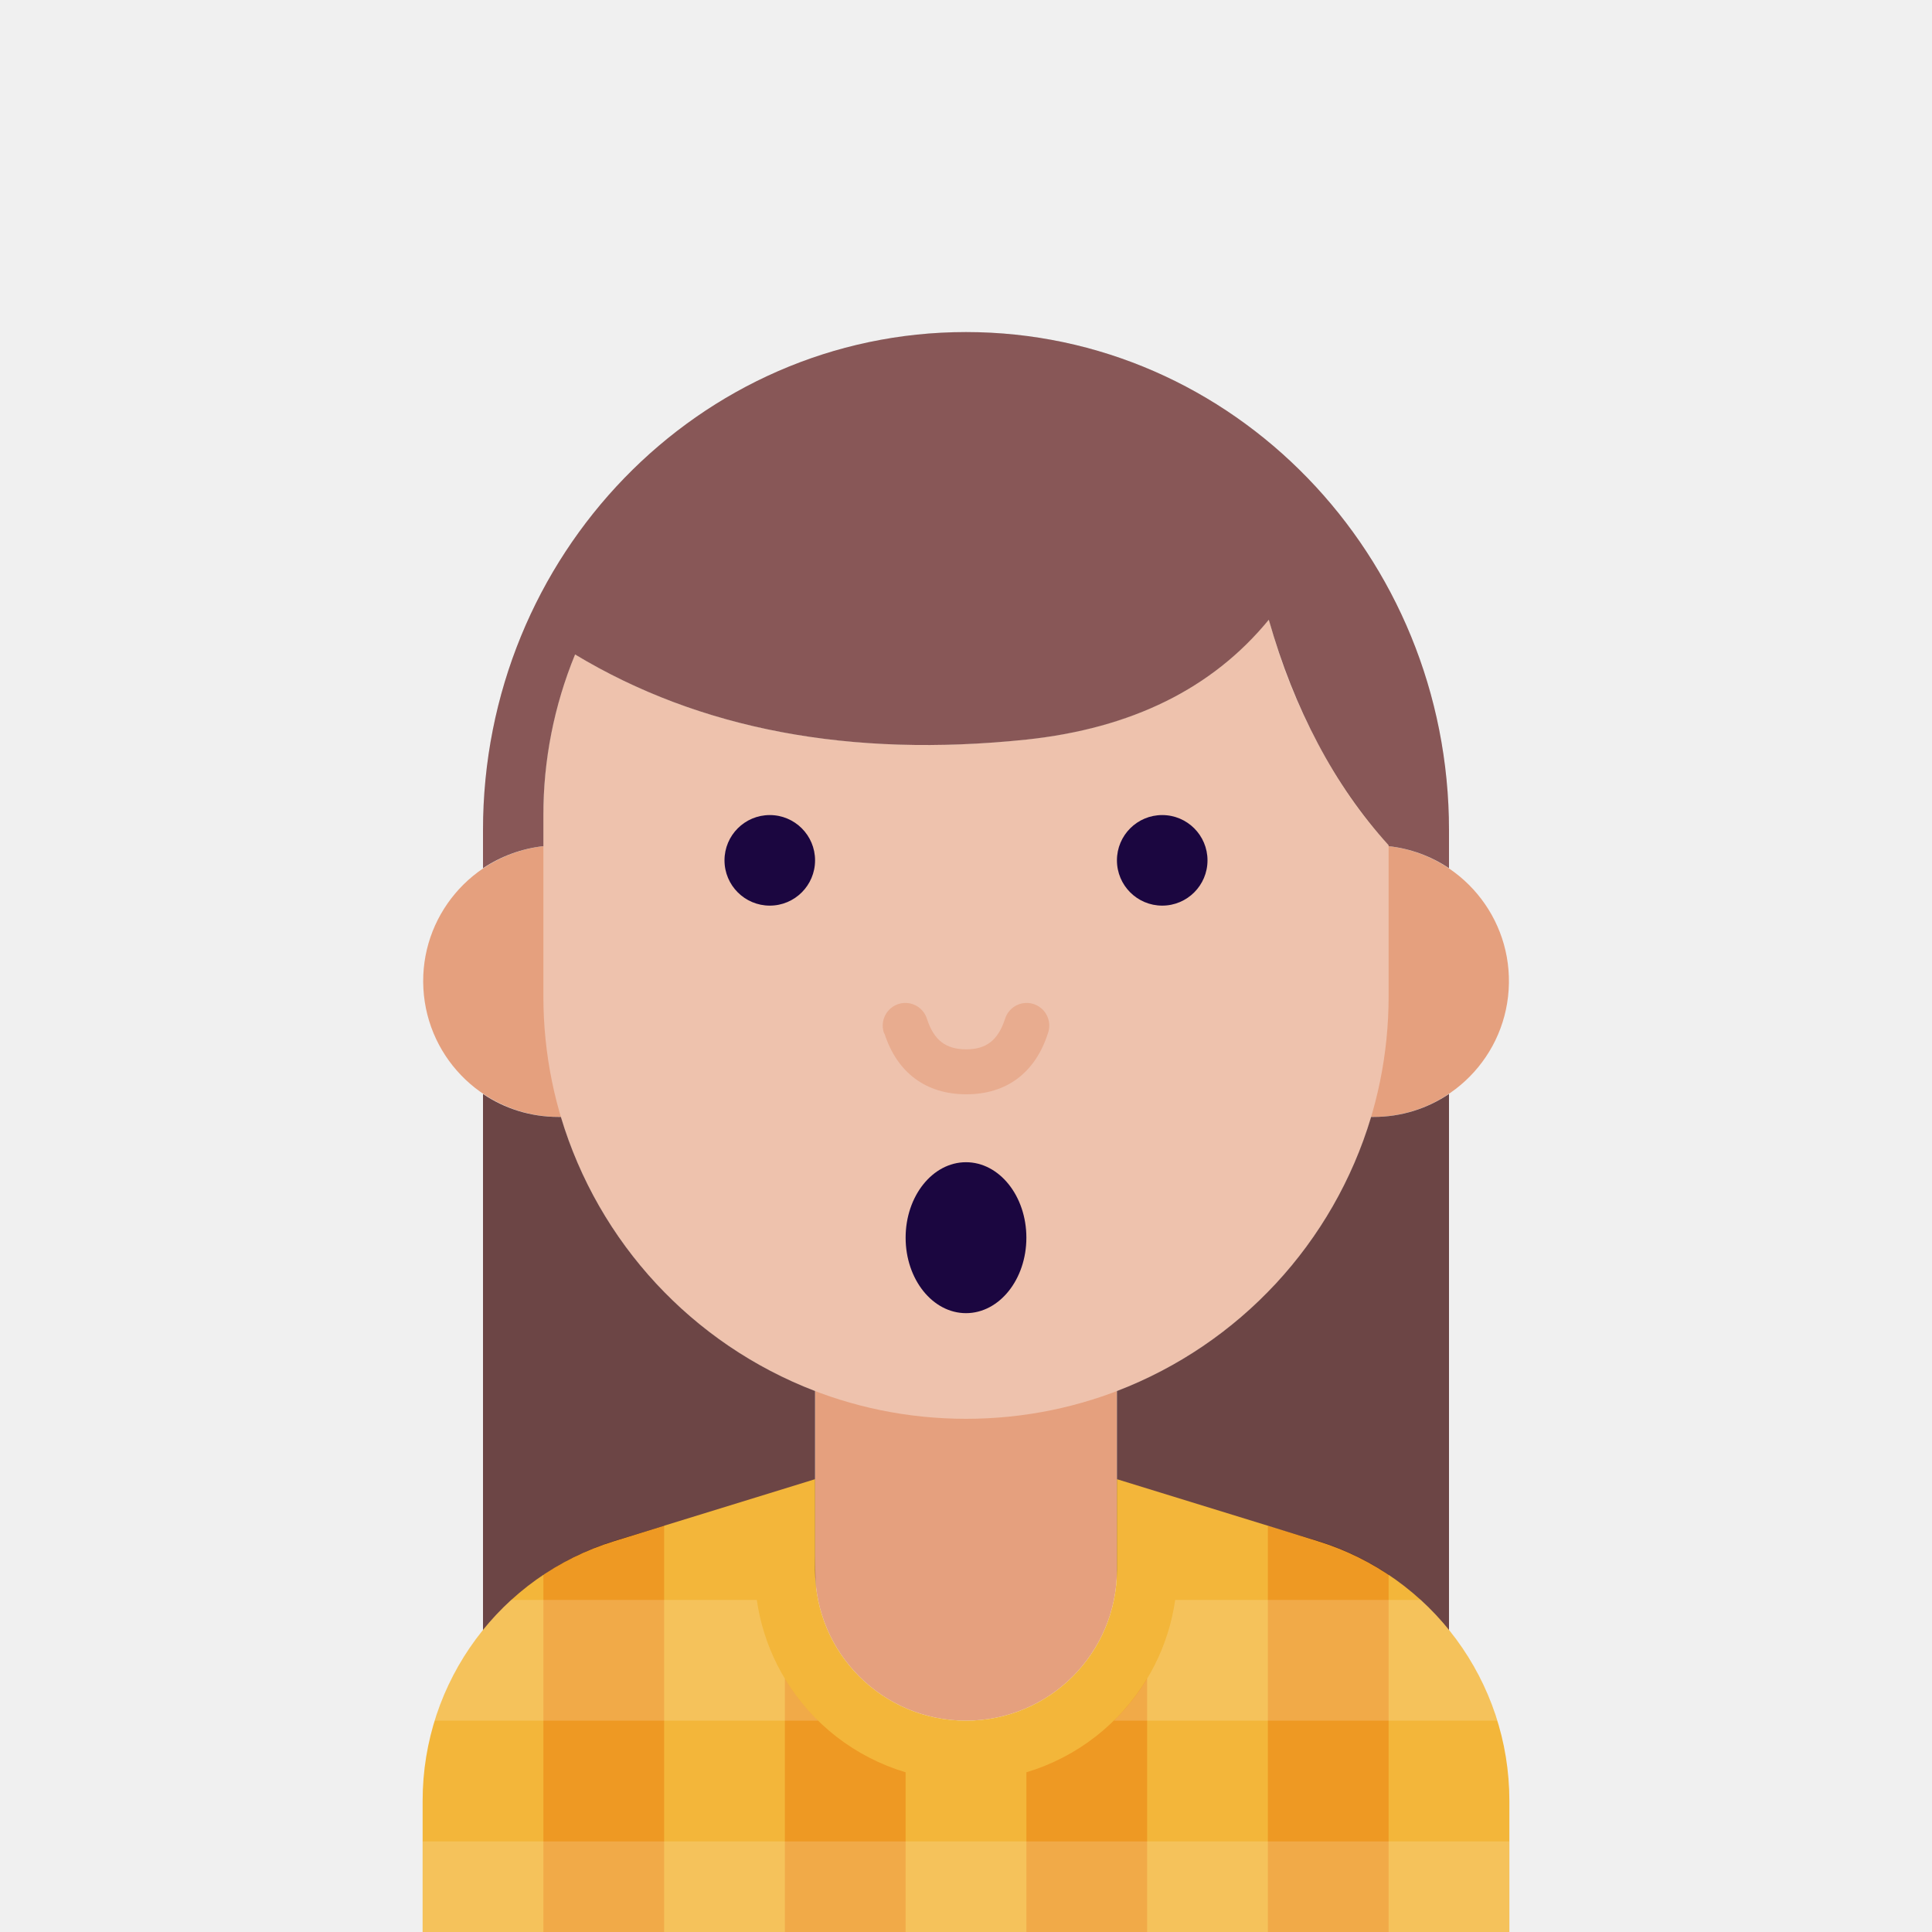
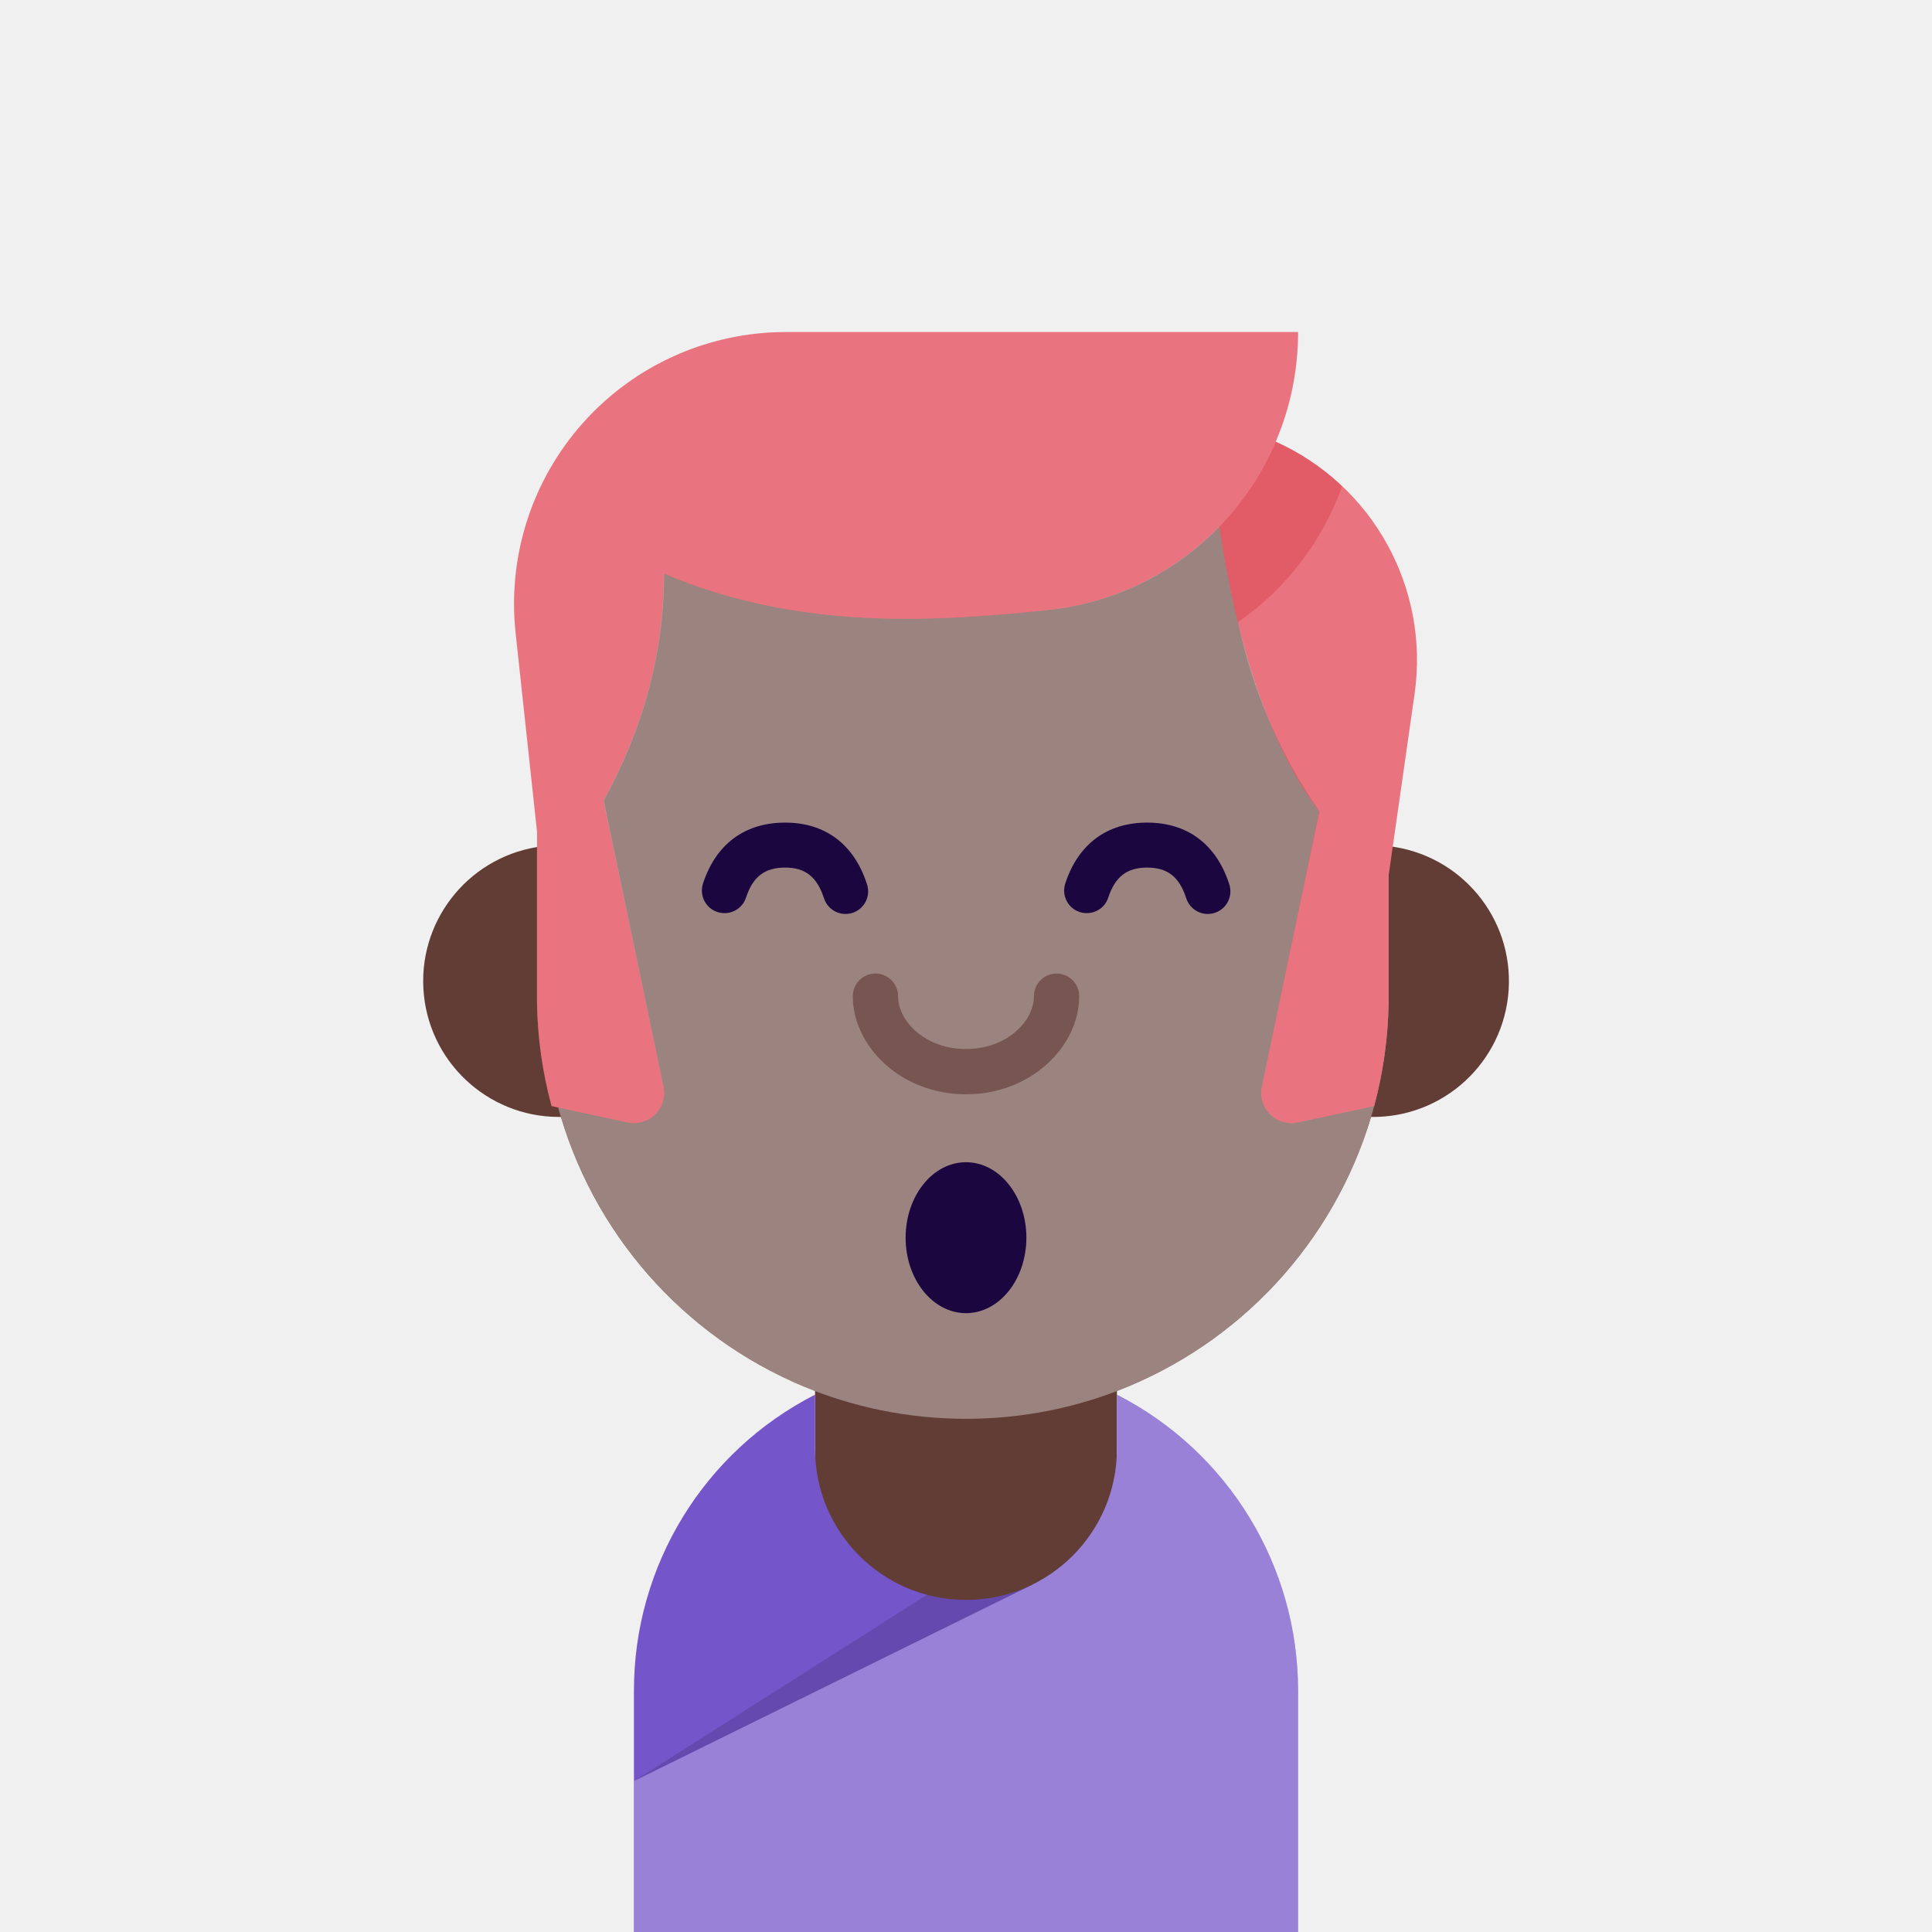
<svg xmlns="http://www.w3.org/2000/svg" viewBox="0 0 64 64" fill="none" shape-rendering="auto" width="96" height="96">
  <mask id="viewboxMask">
    <rect width="64" height="64" rx="0" ry="0" x="0" y="0" fill="#fff" />
  </mask>
  <g mask="url(#viewboxMask)">
-     <path d="M37 46.08V52a5 5 0 0 1-10 0v-5.92A14.04 14.04 0 0 1 18.58 37h-.08a4.5 4.5 0 0 1-.5-8.97V27a14 14 0 1 1 28 0v1.03a4.5 4.5 0 0 1-.58 8.97A14.04 14.04 0 0 1 37 46.08Z" fill="#e5a07e" />
+     <path d="M37 46.08V52a5 5 0 0 1-10 0v-5.92A14.04 14.04 0 0 1 18.58 37h-.08a4.5 4.5 0 0 1-.5-8.97V27a14 14 0 1 1 28 0v1.03a4.5 4.5 0 0 1-.58 8.97A14.04 14.04 0 0 1 37 46.08Z" fill="#623d36" />
    <mask id="personas-a" style="mask-type:luminance" maskUnits="userSpaceOnUse" x="14" y="13" width="36" height="44">
      <path d="M37 46.08V52a5 5 0 0 1-10 0v-5.92A14.04 14.04 0 0 1 18.58 37h-.08a4.5 4.5 0 0 1-.5-8.97V27a14 14 0 1 1 28 0v1.03a4.5 4.5 0 0 1-.58 8.97A14.04 14.04 0 0 1 37 46.08Z" fill="#fff" />
    </mask>
    <g mask="url(#personas-a)">
      <path d="M32 13a14 14 0 0 1 14 14v6a14 14 0 1 1-28 0v-6a14 14 0 0 1 14-14Z" fill="#fff" style="mix-blend-mode:overlay" opacity=".36" />
    </g>
    <g transform="translate(20 24)">
-       <path fill-rule="evenodd" clip-rule="evenodd" d="M4 4.5a1.5 1.5 0 1 0 3 0 1.5 1.5 0 0 0-3 0Zm13 0a1.5 1.5 0 1 0 3 0 1.5 1.5 0 0 0-3 0Z" fill="#1B0640" />
+       <path d="M3.76 6.21c.4.13.82-.08.95-.47.23-.7.62-1 1.3-1 .66 0 1.05.3 1.28 1a.75.75 0 1 0 1.42-.48c-.43-1.3-1.38-2.01-2.7-2.01-1.34 0-2.29.71-2.72 2.01-.13.4.08.82.47.95ZM15.76 6.21c.4.13.82-.08.95-.47.23-.7.62-1 1.29-1s1.06.3 1.29 1a.75.75 0 1 0 1.42-.48c-.43-1.3-1.38-2.01-2.71-2.01s-2.28.71-2.71 2.01c-.13.4.08.82.47.95Z" fill="#1B0640" />
    </g>
    <g transform="translate(2 2)">
-       <path fill-rule="evenodd" clip-rule="evenodd" d="M44 26c-1.8-2-3.13-4.5-3.97-7.47-1.87 2.28-4.55 3.6-8.03 3.97-5.83.61-10.82-.33-14.95-2.82A13.96 13.96 0 0 0 16 25v1.03c-.73.08-1.42.34-2 .73V25.5C14 16.39 21.16 9 30 9s16 7.39 16 16.5v1.26a4.47 4.47 0 0 0-2-.73V26Zm2 8.24v22.28H35V44.08A14.04 14.04 0 0 0 43.42 35h.08c.93 0 1.78-.28 2.5-.76ZM14 56.57h11.13L25 49.55v-5.47A14.04 14.04 0 0 1 16.58 35h-.08c-.93 0-1.79-.28-2.5-.76v22.33Z" fill="#6c4545" />
-       <path d="M40.03 18.53A18.47 18.47 0 0 0 44 26v.03c.73.08 1.42.34 2 .73V25.5C46 16.39 38.84 9 30 9s-16 7.39-16 16.5v1.26c.58-.4 1.27-.65 2-.73V25c0-1.88.37-3.68 1.05-5.32 4.13 2.5 9.12 3.43 14.95 2.82 3.48-.37 6.16-1.7 8.03-3.97Z" fill="#fff" style="mix-blend-mode:overlay" opacity=".26" />
+       <path d="m15.79 25.56-.71-6.6A9 9 0 0 1 24.03 9H41c0 1.28-.26 2.51-.74 3.63a7.93 7.93 0 0 1 4.6 8.35L44 27v4.22a14 14 0 0 1-.48 3.42l-2.52.54A1 1 0 0 1 39.8 34l1.9-9.12c-1.57-2.09-2.68-5.24-3.31-9.44a9.24 9.24 0 0 1-5.7 2.77c-1.82.2-3.39.29-4.7.29-3 0-5.67-.5-8-1.5 0 2.6-.67 5.1-2 7.52L19.98 34a1 1 0 0 1-1.2 1.18l-2.51-.54a14 14 0 0 1-.48-3.42v-5.66Z" fill="#e15c66" />
+       <path fill-rule="evenodd" clip-rule="evenodd" d="M19.98 34 18 24.52c1.33-2.42 2-4.93 2-7.52 2.33 1 5 1.5 8 1.5 1.31 0 2.88-.1 4.7-.29A9.24 9.24 0 0 0 41 9H24.03a9 9 0 0 0-8.95 9.97l.7 6.59v5.66a14 14 0 0 0 .49 3.42l2.52.54A1 1 0 0 0 19.98 34ZM44 31.22V27l.86-6.02.02-.14a7.91 7.91 0 0 0-2.42-6.73 9.29 9.29 0 0 1-3.45 4.5 17.22 17.22 0 0 0 2.7 6.27L39.8 34A1 1 0 0 0 41 35.18l2.52-.54a14 14 0 0 0 .48-3.42Z" fill="#fff" style="mix-blend-mode:overlay" opacity=".26" />
    </g>
    <g transform="translate(11 44)">
-       <path d="M16 5v3a5 5 0 0 0 10 0V5l6.65 2.05a9 9 0 0 1 6.35 8.6V20H3v-4.35a9 9 0 0 1 6.35-8.6L16 5Z" fill="#f3b63a" />
-       <path d="m11 6.54-1.65.5A9 9 0 0 0 7 8.17V20h4V6.54ZM15 20h4v-5.29a7.02 7.02 0 0 1-4-3.1V20ZM23 20h4v-8.4a7.02 7.02 0 0 1-4 3.11v5.3ZM31 20h4V8.16a9 9 0 0 0-2.35-1.12L31 6.55V20Z" style="mix-blend-mode:overlay" opacity=".4" fill="#000" />
-       <path d="M3.4 13a9.01 9.01 0 0 1 2.53-4h8.14a6.98 6.98 0 0 0 2.03 4H3.4ZM39 17v3H3v-3h36ZM36.07 9a9.01 9.01 0 0 1 2.53 4H25.9a6.98 6.98 0 0 0 2.03-4h8.14Z" style="mix-blend-mode:lighten" opacity=".17" fill="#fff" />
+       <path d="M32 20H10v-8a11 11 0 0 1 6-9.8V4a5 5 0 0 0 10 0V2.2a11 11 0 0 1 6 9.8v8Z" fill="#7555ca" />
+       <mask id="bodySmall-a" style="mask-type:luminance" maskUnits="userSpaceOnUse" x="10" y="2" width="22" height="18">
+         <path d="M32 20H10v-8a11 11 0 0 1 6-9.8V4a5 5 0 0 0 10 0V2.2a11 11 0 0 1 6 9.8v8Z" fill="#fff" />
+       </mask>
+       <g mask="url(#bodySmall-a)">
+         <path opacity=".14" d="M20.62 8.25 22 8l1.2.5L10 15l10.62-6.75Z" fill="#000" />
+         <path d="M21 1h11v47H10V15l13.34-6.58L21 1Z" fill="#fff" style="mix-blend-mode:overlay" opacity=".26" />
+       </g>
    </g>
    <g transform="translate(23 36)">
      <ellipse cx="9" cy="5" rx="2" ry="2.5" fill="#1B0640" />
    </g>
    <g transform="translate(24 28)">
-       <path d="M5.29 6.24a.75.75 0 1 1 1.42-.48c.23.7.62 1 1.3 1 .66 0 1.05-.3 1.28-1a.75.75 0 1 1 1.42.48c-.42 1.3-1.37 2.01-2.7 2.01S5.72 7.54 5.3 6.24Z" fill="#000" style="mix-blend-mode:overlay" opacity=".36" />
+       <path d="M4.25 5a.75.75 0 0 1 1.5 0c0 .84.91 1.75 2.25 1.75 1.34 0 2.25-.91 2.25-1.75a.75.75 0 0 1 1.5 0c0 1.66-1.59 3.25-3.75 3.25S4.25 6.66 4.25 5Z" fill="#000" style="mix-blend-mode:overlay" opacity=".36" />
    </g>
    <g transform="translate(14 26)" />
  </g>
</svg>
